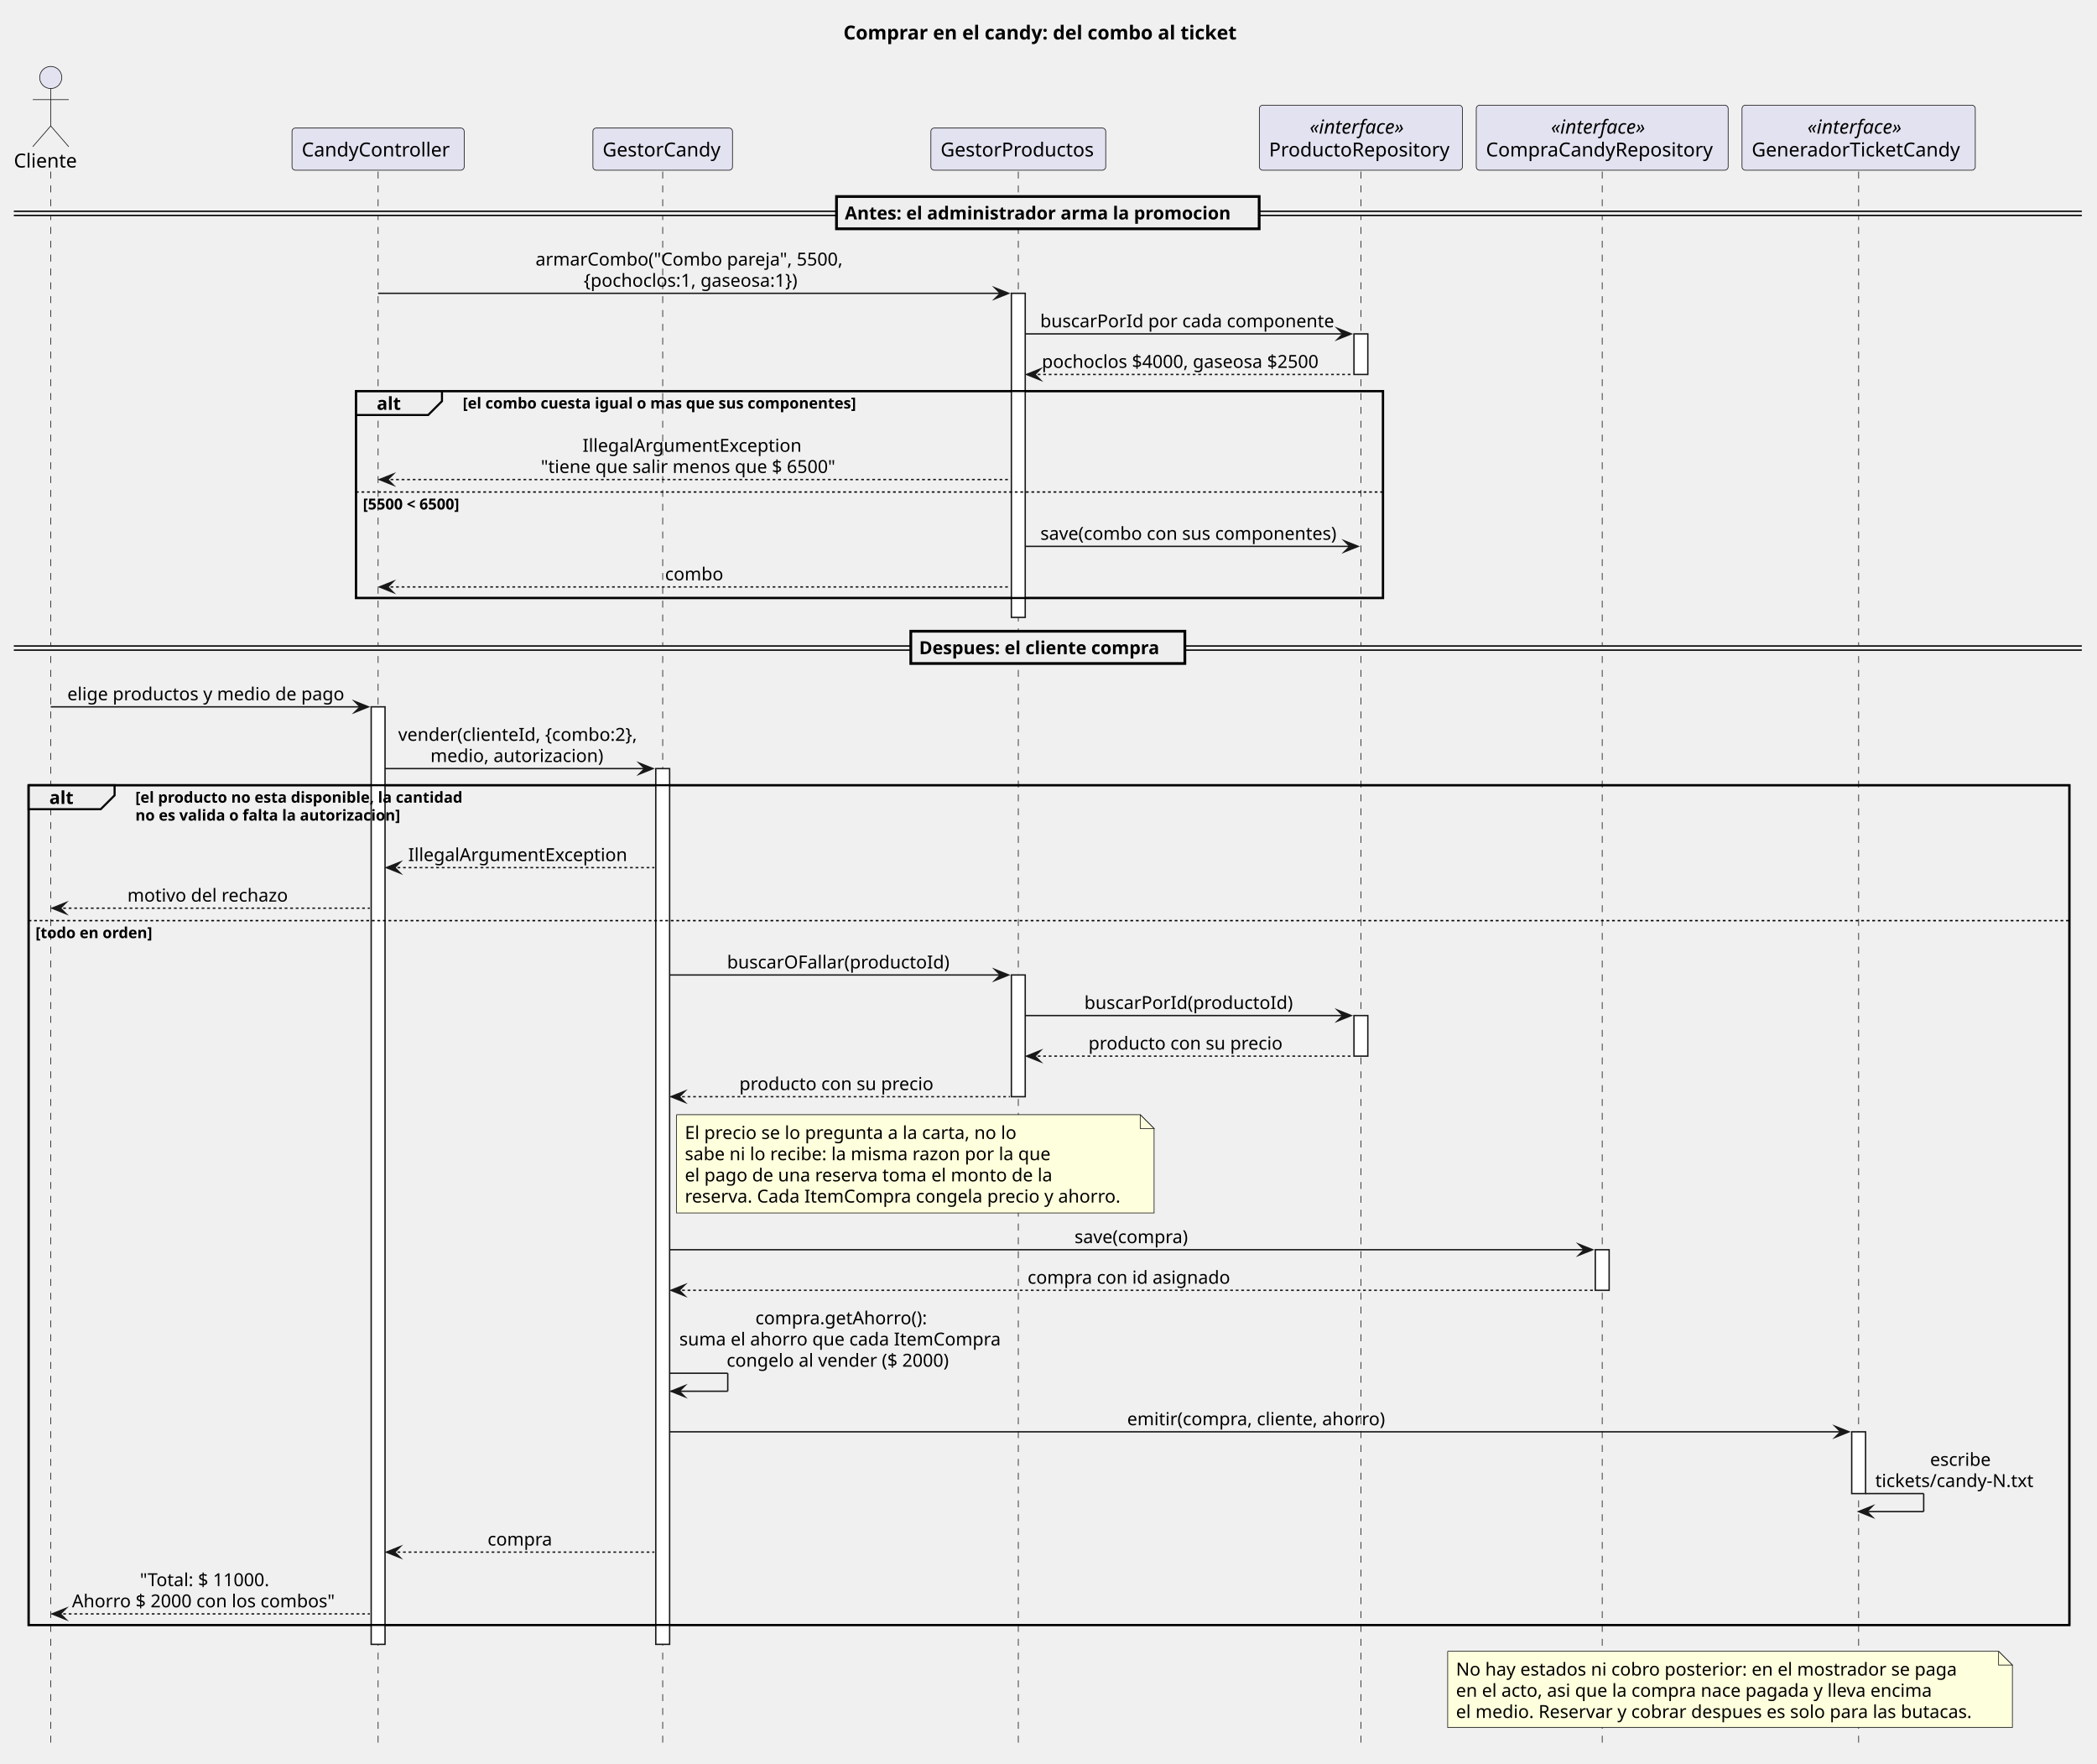
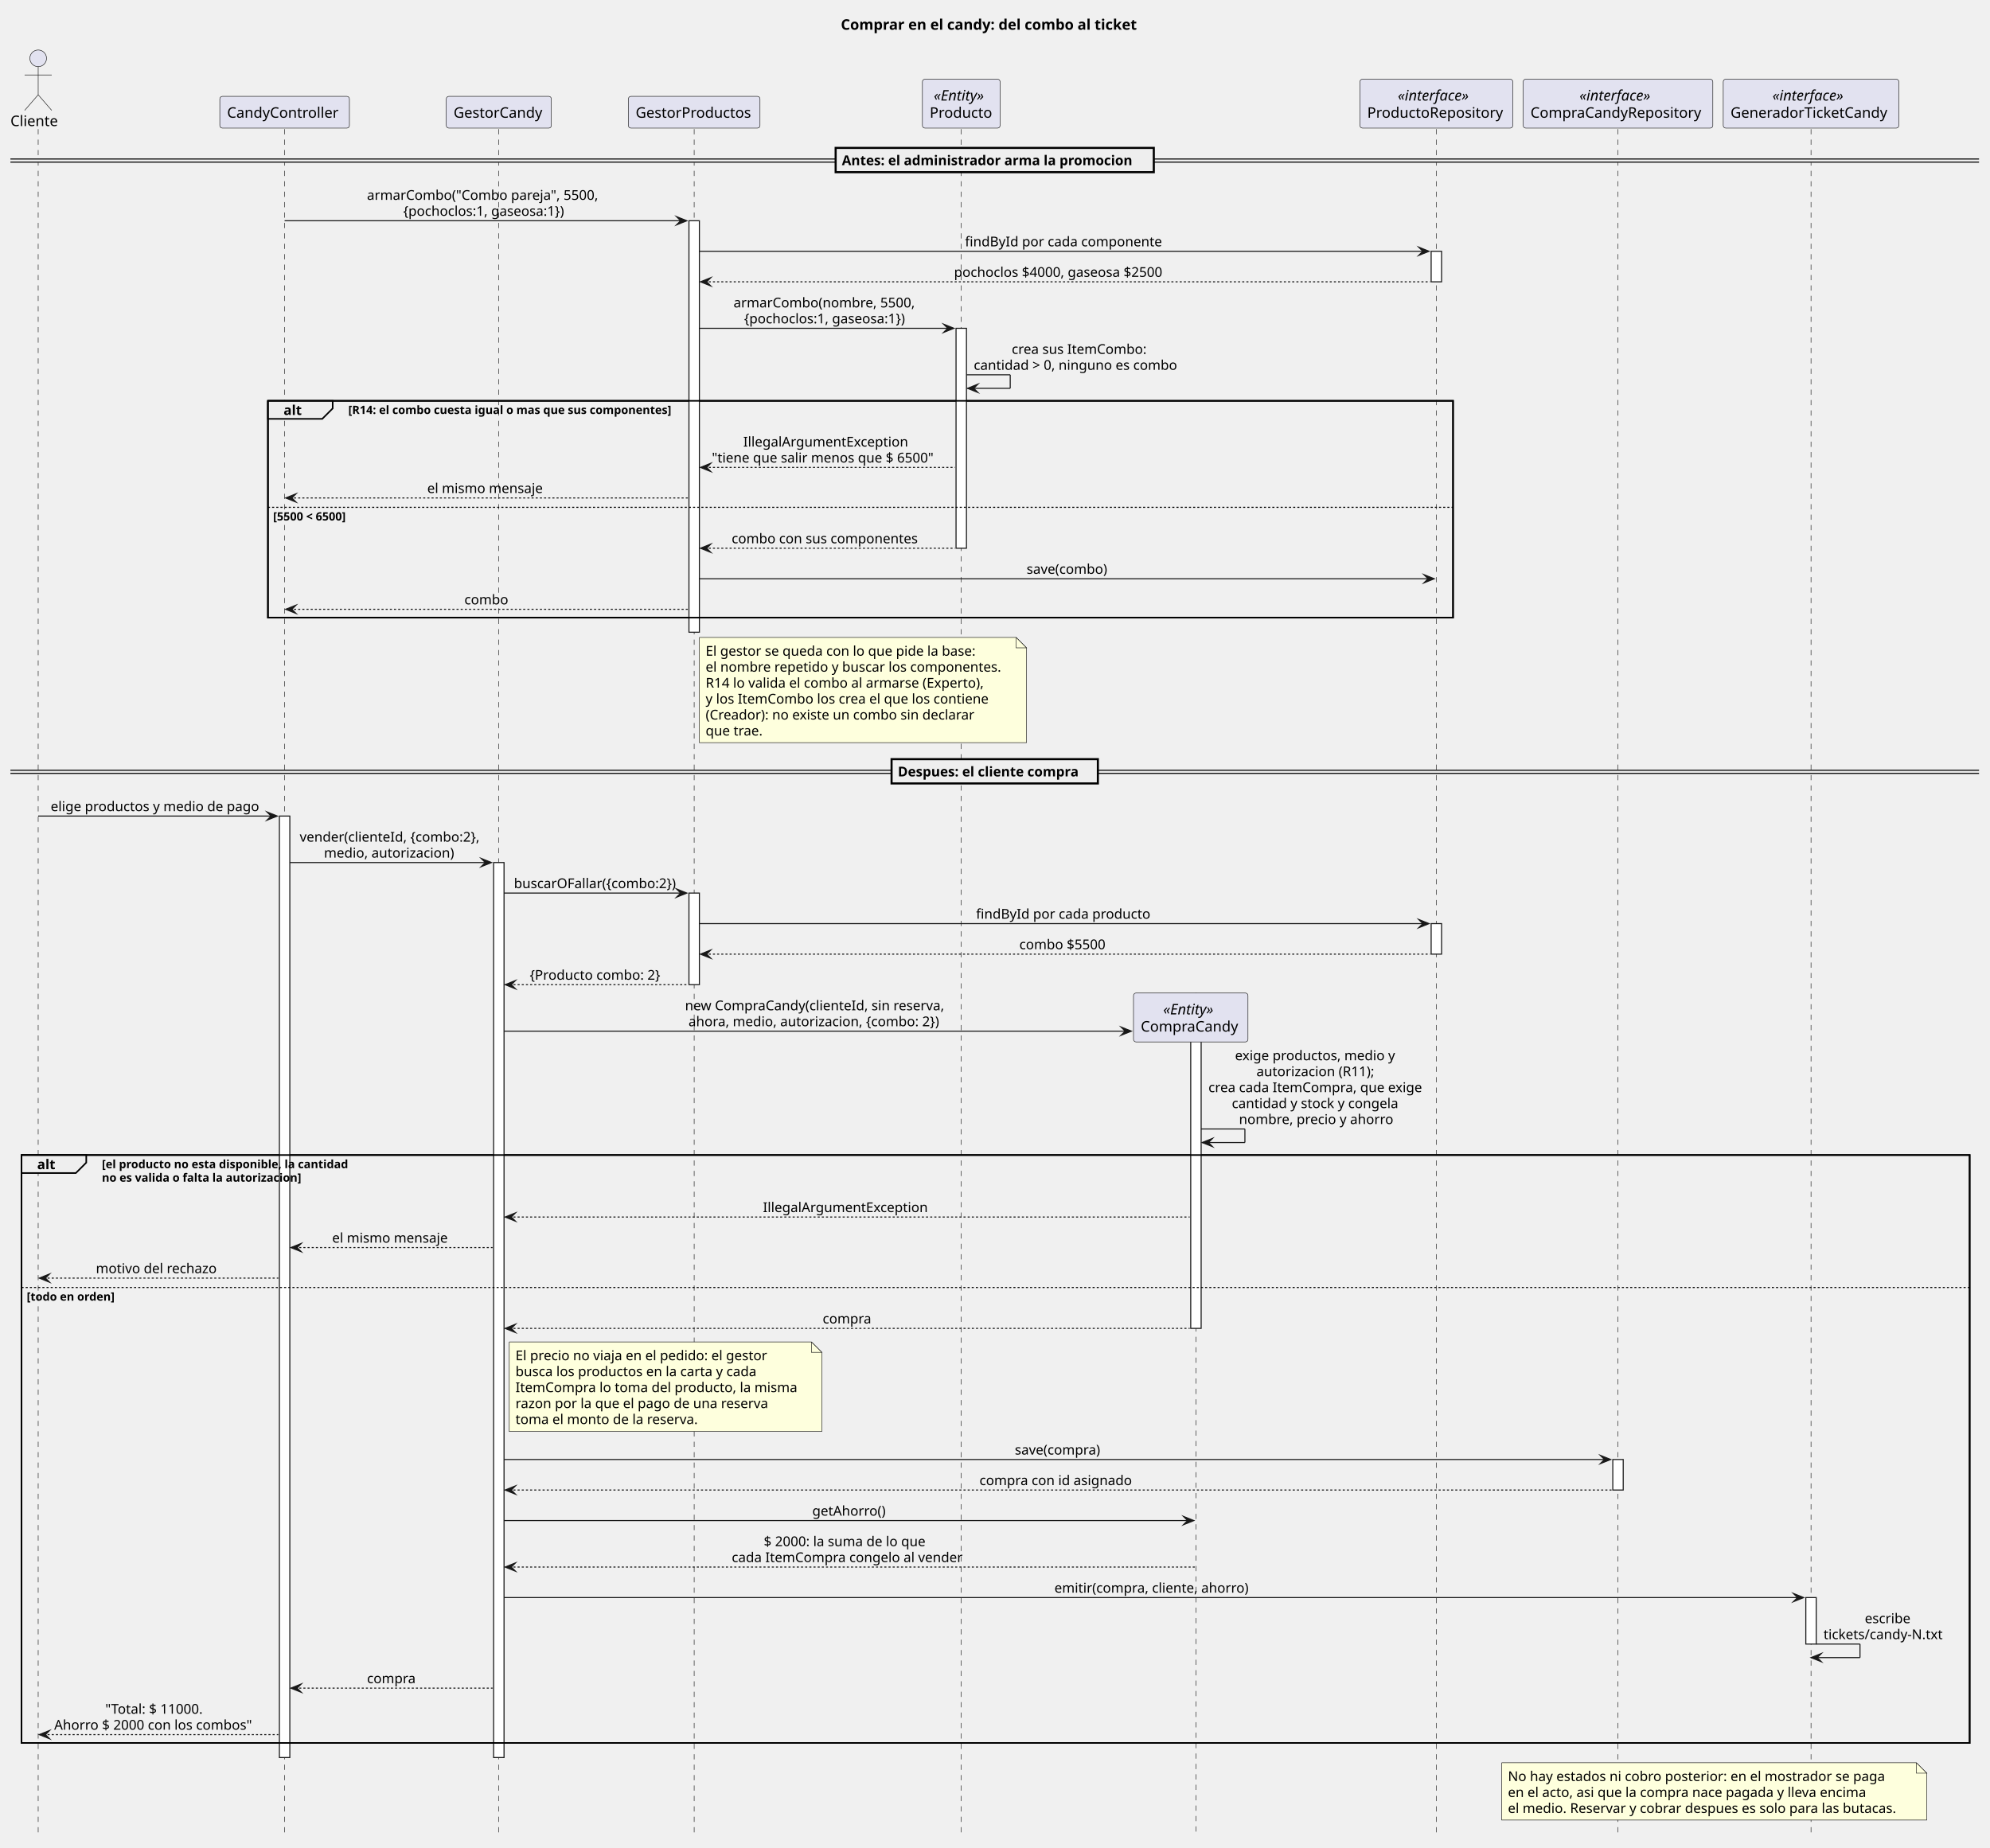
- <svg xmlns="http://www.w3.org/2000/svg" version="1.1" data-diagram-type="SEQUENCE" style="width:1515px;height:1274px;background:#FFFFFF;" width="1515px" height="1274px" viewBox="0 0 1515 1274" zoomAndPan="magnify" preserveAspectRatio="none" contentStyleType="text/css">
+ <svg xmlns="http://www.w3.org/2000/svg" version="1.1" data-diagram-type="SEQUENCE" style="width:1910px;height:1774px;background:#FFFFFF;" width="1910px" height="1774px" viewBox="0 0 1910 1774" zoomAndPan="magnify" preserveAspectRatio="none" contentStyleType="text/css">
  <defs />
  <g font-family="sans-serif" lengthAdjust="spacing">
    <g class="title" data-source-line="1">
-       <text x="609.333" y="28.535" fill="#000" font-size="14" textLength="294.369" font-weight="700">Comprar en el candy: del combo al ticket</text>
-     </g>
-     <rect x="257.17" y="282.529" width="742.024" height="149.508" fill="none" style="stroke:#000;stroke-width:1.5;" />
-     <rect x="20.652" y="567.279" width="1474.384" height="606.697" fill="none" style="stroke:#000;stroke-width:1.5;" />
-     <g>
-       <rect x="33.152" y="123.977" width="8" height="1139.932" fill="#000" fill-opacity="0" />
-       <line x1="36.652" y1="123.977" x2="36.652" y2="1263.908" style="stroke:#181818;stroke-width:0.5;stroke-dasharray:5,5;" />
-     </g>
-     <g>
-       <rect x="269.67" y="123.977" width="8" height="1139.932" fill="#000" fill-opacity="0" />
-       <line x1="273.17" y1="123.977" x2="273.17" y2="1263.908" style="stroke:#181818;stroke-width:0.5;stroke-dasharray:5,5;" />
-     </g>
-     <g>
-       <rect x="268.17" y="510.658" width="10" height="677.318" fill="#FFF" style="stroke:#181818;stroke-width:1;" />
-     </g>
-     <g>
-       <rect x="475.274" y="123.977" width="8" height="1139.932" fill="#000" fill-opacity="0" />
-       <line x1="478.774" y1="123.977" x2="478.774" y2="1263.908" style="stroke:#181818;stroke-width:0.5;stroke-dasharray:5,5;" />
-     </g>
-     <g>
-       <rect x="473.774" y="555.279" width="10" height="632.697" fill="#FFF" style="stroke:#181818;stroke-width:1;" />
-     </g>
-     <g>
-       <rect x="732.185" y="123.977" width="8" height="1139.932" fill="#000" fill-opacity="0" />
-       <line x1="735.685" y1="123.977" x2="735.685" y2="1263.908" style="stroke:#181818;stroke-width:0.5;stroke-dasharray:5,5;" />
-     </g>
-     <g>
-       <rect x="730.685" y="211.908" width="10" height="234.129" fill="#FFF" style="stroke:#181818;stroke-width:1;" />
-     </g>
-     <g>
-       <rect x="730.685" y="704.387" width="10" height="87.932" fill="#FFF" style="stroke:#181818;stroke-width:1;" />
-     </g>
-     <g>
-       <rect x="979.694" y="123.977" width="8" height="1139.932" fill="#000" fill-opacity="0" />
-       <line x1="983.194" y1="123.977" x2="983.194" y2="1263.908" style="stroke:#181818;stroke-width:0.5;stroke-dasharray:5,5;" />
-     </g>
-     <g>
-       <rect x="978.194" y="241.219" width="10" height="29.311" fill="#FFF" style="stroke:#181818;stroke-width:1;" />
-     </g>
-     <g>
-       <rect x="978.194" y="733.697" width="10" height="29.311" fill="#FFF" style="stroke:#181818;stroke-width:1;" />
-     </g>
-     <g>
-       <rect x="1154.037" y="123.977" width="8" height="1139.932" fill="#000" fill-opacity="0" />
-       <line x1="1157.537" y1="123.977" x2="1157.537" y2="1263.908" style="stroke:#181818;stroke-width:0.5;stroke-dasharray:5,5;" />
-     </g>
-     <g>
-       <rect x="1152.537" y="902.871" width="10" height="29.311" fill="#FFF" style="stroke:#181818;stroke-width:1;" />
-     </g>
-     <g>
-       <rect x="1339.293" y="123.977" width="8" height="1139.932" fill="#000" fill-opacity="0" />
-       <line x1="1342.793" y1="123.977" x2="1342.793" y2="1263.908" style="stroke:#181818;stroke-width:0.5;stroke-dasharray:5,5;" />
-     </g>
-     <g>
-       <rect x="1337.793" y="1034.424" width="10" height="44.621" fill="#FFF" style="stroke:#181818;stroke-width:1;" />
+       <text x="807.047" y="28.535" fill="#000" font-size="14" textLength="294.369" font-weight="700">Comprar en el candy: del combo al ticket</text>
+     </g>
+     <rect x="257.17" y="384.771" width="1137.451" height="208.129" fill="none" style="stroke:#000;stroke-width:1.5;" />
+     <rect x="20.652" y="1108.777" width="1869.81" height="564.387" fill="none" style="stroke:#000;stroke-width:1.5;" />
+     <g>
+       <rect x="33.152" y="123.977" width="8" height="1639.119" fill="#000" fill-opacity="0" />
+       <line x1="36.652" y1="123.977" x2="36.652" y2="1763.096" style="stroke:#181818;stroke-width:0.5;stroke-dasharray:5,5;" />
+     </g>
+     <g>
+       <rect x="269.67" y="123.977" width="8" height="1639.119" fill="#000" fill-opacity="0" />
+       <line x1="273.17" y1="123.977" x2="273.17" y2="1763.096" style="stroke:#181818;stroke-width:0.5;stroke-dasharray:5,5;" />
+     </g>
+     <g>
+       <rect x="268.17" y="783.385" width="10" height="903.779" fill="#FFF" style="stroke:#181818;stroke-width:1;" />
+     </g>
+     <g>
+       <rect x="475.274" y="123.977" width="8" height="1639.119" fill="#000" fill-opacity="0" />
+       <line x1="478.774" y1="123.977" x2="478.774" y2="1763.096" style="stroke:#181818;stroke-width:0.5;stroke-dasharray:5,5;" />
+     </g>
+     <g>
+       <rect x="473.774" y="828.006" width="10" height="859.158" fill="#FFF" style="stroke:#181818;stroke-width:1;" />
+     </g>
+     <g>
+       <rect x="662.763" y="123.977" width="8" height="1639.119" fill="#000" fill-opacity="0" />
+       <line x1="666.263" y1="123.977" x2="666.263" y2="1763.096" style="stroke:#181818;stroke-width:0.5;stroke-dasharray:5,5;" />
+     </g>
+     <g>
+       <rect x="661.263" y="211.908" width="10" height="394.992" fill="#FFF" style="stroke:#181818;stroke-width:1;" />
+     </g>
+     <g>
+       <rect x="661.263" y="857.316" width="10" height="87.932" fill="#FFF" style="stroke:#181818;stroke-width:1;" />
+     </g>
+     <g>
+       <rect x="919.115" y="123.977" width="8" height="1639.119" fill="#000" fill-opacity="0" />
+       <line x1="922.615" y1="123.977" x2="922.615" y2="1763.096" style="stroke:#181818;stroke-width:0.5;stroke-dasharray:5,5;" />
+     </g>
+     <g>
+       <rect x="917.615" y="315.15" width="10" height="211.129" fill="#FFF" style="stroke:#181818;stroke-width:1;" />
+     </g>
+     <g>
+       <rect x="1144.356" y="953.248" width="8" height="809.848" fill="#000" fill-opacity="0" />
+       <line x1="1147.856" y1="953.248" x2="1147.856" y2="1763.096" style="stroke:#181818;stroke-width:0.5;stroke-dasharray:5,5;" />
+     </g>
+     <g>
+       <rect x="1142.856" y="989.869" width="10" height="285.326" fill="#FFF" style="stroke:#181818;stroke-width:1;" />
+     </g>
+     <g>
+       <rect x="1375.121" y="123.977" width="8" height="1639.119" fill="#000" fill-opacity="0" />
+       <line x1="1378.621" y1="123.977" x2="1378.621" y2="1763.096" style="stroke:#181818;stroke-width:0.5;stroke-dasharray:5,5;" />
+     </g>
+     <g>
+       <rect x="1373.621" y="241.219" width="10" height="29.311" fill="#FFF" style="stroke:#181818;stroke-width:1;" />
+     </g>
+     <g>
+       <rect x="1373.621" y="886.627" width="10" height="29.311" fill="#FFF" style="stroke:#181818;stroke-width:1;" />
+     </g>
+     <g>
+       <rect x="1549.463" y="123.977" width="8" height="1639.119" fill="#000" fill-opacity="0" />
+       <line x1="1552.963" y1="123.977" x2="1552.963" y2="1763.096" style="stroke:#181818;stroke-width:0.5;stroke-dasharray:5,5;" />
+     </g>
+     <g>
+       <rect x="1547.963" y="1401.059" width="10" height="29.311" fill="#FFF" style="stroke:#181818;stroke-width:1;" />
+     </g>
+     <g>
+       <rect x="1734.72" y="123.977" width="8" height="1639.119" fill="#000" fill-opacity="0" />
+       <line x1="1738.22" y1="123.977" x2="1738.22" y2="1763.096" style="stroke:#181818;stroke-width:0.5;stroke-dasharray:5,5;" />
+     </g>
+     <g>
+       <rect x="1733.22" y="1533.611" width="10" height="44.621" fill="#FFF" style="stroke:#181818;stroke-width:1;" />
    </g>
    <text x="10" y="121.023" fill="#000" font-size="14" textLength="47.305">Cliente</text>
    <ellipse cx="36.652" cy="55.988" rx="8" ry="8" fill="#E2E2F0" style="stroke:#181818;stroke-width:0.5;" />
    <path d="M36.652,63.988 L36.652,90.988 M23.652,71.988 L49.652,71.988 M36.652,90.988 L23.652,105.988 M36.652,90.988 L49.652,105.988" style="stroke:#181818;stroke-width:0.5;" fill="none" />
    <rect x="210.973" y="92.488" width="124.394" height="30.488" fill="#E2E2F0" style="stroke:#181818;stroke-width:0.5;" rx="2.5" ry="2.5" />
    <text x="217.973" y="113.023" fill="#000" font-size="14" textLength="110.394">CandyController</text>
    <rect x="428.349" y="92.488" width="100.851" height="30.488" fill="#E2E2F0" style="stroke:#181818;stroke-width:0.5;" rx="2.5" ry="2.5" />
    <text x="435.349" y="113.023" fill="#000" font-size="14" textLength="86.851">GestorCandy</text>
-     <rect x="672.521" y="92.488" width="126.328" height="30.488" fill="#E2E2F0" style="stroke:#181818;stroke-width:0.5;" rx="2.5" ry="2.5" />
-     <text x="679.521" y="113.023" fill="#000" font-size="14" textLength="112.328">GestorProductos</text>
-     <rect x="909.845" y="76" width="146.699" height="46.977" fill="#E2E2F0" style="stroke:#181818;stroke-width:0.5;" rx="2.5" ry="2.5" />
-     <text x="946.185" y="96.535" fill="#000" font-size="14" textLength="74.02" font-style="italic">«interface»</text>
-     <text x="916.845" y="113.023" fill="#000" font-size="14" textLength="132.699">ProductoRepository</text>
-     <rect x="1066.544" y="76" width="181.986" height="46.977" fill="#E2E2F0" style="stroke:#181818;stroke-width:0.5;" rx="2.5" ry="2.5" />
-     <text x="1120.527" y="96.535" fill="#000" font-size="14" textLength="74.02" font-style="italic">«interface»</text>
-     <text x="1073.544" y="113.023" fill="#000" font-size="14" textLength="167.986">CompraCandyRepository</text>
-     <rect x="1258.53" y="76" width="168.526" height="46.977" fill="#E2E2F0" style="stroke:#181818;stroke-width:0.5;" rx="2.5" ry="2.5" />
-     <text x="1305.784" y="96.535" fill="#000" font-size="14" textLength="74.02" font-style="italic">«interface»</text>
-     <text x="1265.53" y="113.023" fill="#000" font-size="14" textLength="154.526">GeneradorTicketCandy</text>
-     <rect x="10" y="152.632" width="1494.036" height="3" fill="#EEE" style="stroke:#EEE;stroke-width:1;" />
-     <line x1="10" y1="152.632" x2="1504.036" y2="152.632" style="stroke:#000;stroke-width:1;" />
-     <line x1="10" y1="155.632" x2="1504.036" y2="155.632" style="stroke:#000;stroke-width:1;" />
-     <rect x="604.339" y="141.977" width="305.357" height="23.311" fill="#EEE" style="stroke:#000;stroke-width:2;" />
-     <text x="610.339" y="158.545" fill="#000" font-size="13" textLength="287.073" font-weight="700">Antes: el administrador arma la promocion</text>
-     <polygon points="718.685,207.908,728.685,211.908,718.685,215.908,722.685,211.908" fill="#181818" style="stroke:#181818;stroke-width:1;stroke-linejoin:miter;stroke-miterlimit:10;" />
-     <line x1="273.17" y1="211.908" x2="724.685" y2="211.908" style="stroke:#181818;stroke-width:1;" />
-     <text x="386.911" y="191.855" fill="#000" font-size="13" textLength="230.033">armarCombo("Combo pareja", 5500,</text>
-     <text x="421.712" y="207.166" fill="#000" font-size="13" textLength="160.431">{pochoclos:1, gaseosa:1})</text>
-     <polygon points="966.194,237.219,976.194,241.219,966.194,245.219,970.194,241.219" fill="#181818" style="stroke:#181818;stroke-width:1;stroke-linejoin:miter;stroke-miterlimit:10;" />
-     <line x1="740.685" y1="241.219" x2="972.194" y2="241.219" style="stroke:#181818;stroke-width:1;" />
-     <text x="751.485" y="236.477" fill="#000" font-size="13" textLength="215.909">buscarPorId por cada componente</text>
-     <polygon points="751.685,266.529,741.685,270.529,751.685,274.529,747.685,270.529" fill="#181818" style="stroke:#181818;stroke-width:1;stroke-linejoin:miter;stroke-miterlimit:10;" />
-     <line x1="745.685" y1="270.529" x2="977.194" y2="270.529" style="stroke:#181818;stroke-width:1;stroke-dasharray:2,2;" />
-     <text x="752.685" y="265.787" fill="#000" font-size="13" textLength="213.51">pochoclos $4000, gaseosa $2500</text>
-     <path d="M257.17,282.529 L319.309,282.529 L319.309,289.84 L309.309,299.84 L257.17,299.84 L257.17,282.529" style="stroke:#000;stroke-width:1.5;" fill="#EEE" />
-     <rect x="257.17" y="282.529" width="742.024" height="149.508" fill="none" style="stroke:#000;stroke-width:1.5;" />
-     <text x="272.17" y="296.098" fill="#000" font-size="13" textLength="17.139" font-weight="700">alt</text>
-     <text x="334.309" y="295.164" fill="#000" font-size="11" textLength="296.688" font-weight="700">[el combo cuesta igual o mas que sus componentes]</text>
-     <polygon points="284.17,342.461,274.17,346.461,284.17,350.461,280.17,346.461" fill="#181818" style="stroke:#181818;stroke-width:1;stroke-linejoin:miter;stroke-miterlimit:10;" />
-     <line x1="278.17" y1="346.461" x2="729.685" y2="346.461" style="stroke:#181818;stroke-width:1;stroke-dasharray:2,2;" />
-     <text x="420.88" y="326.408" fill="#000" font-size="13" textLength="162.094">IllegalArgumentException</text>
-     <text x="390.751" y="341.719" fill="#000" font-size="13" textLength="222.352">"tiene que salir menos que $ 6500"</text>
-     <line x1="257.17" y1="355.461" x2="999.194" y2="355.461" style="stroke:#000;stroke-width:1;stroke-dasharray:2,2;" />
-     <text x="262.17" y="368.096" fill="#000" font-size="11" textLength="82.205" font-weight="700">[5500 &lt; 6500]</text>
-     <polygon points="971.194,390.727,981.194,394.727,971.194,398.727,975.194,394.727" fill="#181818" style="stroke:#181818;stroke-width:1;stroke-linejoin:miter;stroke-miterlimit:10;" />
-     <line x1="740.685" y1="394.727" x2="977.194" y2="394.727" style="stroke:#181818;stroke-width:1;" />
-     <text x="751.633" y="389.984" fill="#000" font-size="13" textLength="220.613">save(combo con sus componentes)</text>
-     <polygon points="284.17,420.037,274.17,424.037,284.17,428.037,280.17,424.037" fill="#181818" style="stroke:#181818;stroke-width:1;stroke-linejoin:miter;stroke-miterlimit:10;" />
-     <line x1="278.17" y1="424.037" x2="729.685" y2="424.037" style="stroke:#181818;stroke-width:1;stroke-dasharray:2,2;" />
-     <text x="480.453" y="419.295" fill="#000" font-size="13" textLength="42.948">combo</text>
-     <rect x="10" y="466.692" width="1494.036" height="3" fill="#EEE" style="stroke:#EEE;stroke-width:1;" />
-     <line x1="10" y1="466.692" x2="1504.036" y2="466.692" style="stroke:#000;stroke-width:1;" />
-     <line x1="10" y1="469.692" x2="1504.036" y2="469.692" style="stroke:#000;stroke-width:1;" />
-     <rect x="658.018" y="456.037" width="198" height="23.311" fill="#EEE" style="stroke:#000;stroke-width:2;" />
-     <text x="664.018" y="472.605" fill="#000" font-size="13" textLength="179.715" font-weight="700">Despues: el cliente compra</text>
-     <polygon points="256.17,506.658,266.17,510.658,256.17,514.658,260.17,510.658" fill="#181818" style="stroke:#181818;stroke-width:1;stroke-linejoin:miter;stroke-miterlimit:10;" />
-     <line x1="36.652" y1="510.658" x2="262.17" y2="510.658" style="stroke:#181818;stroke-width:1;" />
-     <text x="48.652" y="505.916" fill="#000" font-size="13" textLength="207.518">elige productos y medio de pago</text>
-     <polygon points="461.774,551.279,471.774,555.279,461.774,559.279,465.774,555.279" fill="#181818" style="stroke:#181818;stroke-width:1;stroke-linejoin:miter;stroke-miterlimit:10;" />
-     <line x1="278.17" y1="555.279" x2="467.774" y2="555.279" style="stroke:#181818;stroke-width:1;" />
-     <text x="287.67" y="535.227" fill="#000" font-size="13" textLength="176.604">vender(clienteId, {combo:2},</text>
-     <text x="310.956" y="550.537" fill="#000" font-size="13" textLength="130.032">medio, autorizacion)</text>
-     <path d="M20.652,567.279 L82.791,567.279 L82.791,574.59 L72.791,584.59 L20.652,584.59 L20.652,567.279" style="stroke:#000;stroke-width:1.5;" fill="#EEE" />
-     <rect x="20.652" y="567.279" width="1474.384" height="606.697" fill="none" style="stroke:#000;stroke-width:1.5;" />
-     <text x="35.652" y="580.848" fill="#000" font-size="13" textLength="17.139" font-weight="700">alt</text>
-     <text x="97.791" y="579.914" fill="#000" font-size="11" textLength="245.754" font-weight="700">[el producto no esta disponible, la cantidad</text>
-     <text x="97.791" y="592.869" fill="#000" font-size="11" textLength="199.644" font-weight="700">no es valida o falta la autorizacion]</text>
-     <polygon points="289.17,622.811,279.17,626.811,289.17,630.811,285.17,626.811" fill="#181818" style="stroke:#181818;stroke-width:1;stroke-linejoin:miter;stroke-miterlimit:10;" />
-     <line x1="283.17" y1="626.811" x2="472.774" y2="626.811" style="stroke:#181818;stroke-width:1;stroke-dasharray:2,2;" />
-     <text x="294.925" y="622.068" fill="#000" font-size="13" textLength="162.094">IllegalArgumentException</text>
-     <polygon points="47.652,652.121,37.652,656.121,47.652,660.121,43.652,656.121" fill="#181818" style="stroke:#181818;stroke-width:1;stroke-linejoin:miter;stroke-miterlimit:10;" />
-     <line x1="41.652" y1="656.121" x2="267.17" y2="656.121" style="stroke:#181818;stroke-width:1;stroke-dasharray:2,2;" />
-     <text x="92.026" y="651.379" fill="#000" font-size="13" textLength="120.771">motivo del rechazo</text>
-     <line x1="20.652" y1="665.121" x2="1495.036" y2="665.121" style="stroke:#000;stroke-width:1;stroke-dasharray:2,2;" />
-     <text x="25.652" y="677.756" fill="#000" font-size="11" textLength="87.855" font-weight="700">[todo en orden]</text>
-     <polygon points="718.685,700.387,728.685,704.387,718.685,708.387,722.685,704.387" fill="#181818" style="stroke:#181818;stroke-width:1;stroke-linejoin:miter;stroke-miterlimit:10;" />
-     <line x1="483.774" y1="704.387" x2="724.685" y2="704.387" style="stroke:#181818;stroke-width:1;" />
-     <text x="525.269" y="699.645" fill="#000" font-size="13" textLength="163.922">buscarOFallar(productoId)</text>
-     <polygon points="966.194,729.697,976.194,733.697,966.194,737.697,970.194,733.697" fill="#181818" style="stroke:#181818;stroke-width:1;stroke-linejoin:miter;stroke-miterlimit:10;" />
-     <line x1="740.685" y1="733.697" x2="972.194" y2="733.697" style="stroke:#181818;stroke-width:1;" />
-     <text x="783.401" y="728.955" fill="#000" font-size="13" textLength="152.077">buscarPorId(productoId)</text>
-     <polygon points="751.685,759.008,741.685,763.008,751.685,767.008,747.685,763.008" fill="#181818" style="stroke:#181818;stroke-width:1;stroke-linejoin:miter;stroke-miterlimit:10;" />
-     <line x1="745.685" y1="763.008" x2="977.194" y2="763.008" style="stroke:#181818;stroke-width:1;stroke-dasharray:2,2;" />
-     <text x="786.372" y="758.266" fill="#000" font-size="13" textLength="146.136">producto con su precio</text>
-     <polygon points="494.774,788.318,484.774,792.318,494.774,796.318,490.774,792.318" fill="#181818" style="stroke:#181818;stroke-width:1;stroke-linejoin:miter;stroke-miterlimit:10;" />
-     <line x1="488.774" y1="792.318" x2="729.685" y2="792.318" style="stroke:#181818;stroke-width:1;stroke-dasharray:2,2;" />
-     <text x="534.162" y="787.576" fill="#000" font-size="13" textLength="146.136">producto con su precio</text>
-     <path d="M488.774,805.318 L488.774,876.318 L833.774,876.318 L833.774,815.318 L823.774,805.318 L488.774,805.318" style="stroke:#181818;stroke-width:0.5;" fill="#FEFFDD" />
-     <path d="M823.774,805.318 L823.774,815.318 L833.774,815.318 L823.774,805.318" style="stroke:#181818;stroke-width:0.5;" fill="#FEFFDD" />
-     <text x="494.774" y="822.887" fill="#000" font-size="13" textLength="250.834">El precio se lo pregunta a la carta, no lo</text>
-     <text x="494.774" y="838.197" fill="#000" font-size="13" textLength="277.031">sabe ni lo recibe: la misma razon por la que</text>
-     <text x="494.774" y="853.508" fill="#000" font-size="13" textLength="274.435">el pago de una reserva toma el monto de la</text>
-     <text x="494.774" y="868.818" fill="#000" font-size="13" textLength="324.676">reserva. Cada ItemCompra congela precio y ahorro.</text>
-     <polygon points="1140.537,898.871,1150.537,902.871,1140.537,906.871,1144.537,902.871" fill="#181818" style="stroke:#181818;stroke-width:1;stroke-linejoin:miter;stroke-miterlimit:10;" />
-     <line x1="483.774" y1="902.871" x2="1146.537" y2="902.871" style="stroke:#181818;stroke-width:1;" />
-     <text x="776.309" y="898.129" fill="#000" font-size="13" textLength="83.694">save(compra)</text>
-     <polygon points="494.774,928.182,484.774,932.182,494.774,936.182,490.774,932.182" fill="#181818" style="stroke:#181818;stroke-width:1;stroke-linejoin:miter;stroke-miterlimit:10;" />
-     <line x1="488.774" y1="932.182" x2="1151.537" y2="932.182" style="stroke:#181818;stroke-width:1;stroke-dasharray:2,2;" />
-     <text x="742.387" y="927.439" fill="#000" font-size="13" textLength="151.538">compra con id asignado</text>
-     <line x1="483.774" y1="992.113" x2="525.774" y2="992.113" style="stroke:#181818;stroke-width:1;" />
-     <line x1="525.774" y1="992.113" x2="525.774" y2="1005.113" style="stroke:#181818;stroke-width:1;" />
-     <line x1="484.774" y1="1005.113" x2="525.774" y2="1005.113" style="stroke:#181818;stroke-width:1;" />
-     <polygon points="494.774,1001.113,484.774,1005.113,494.774,1009.113,490.774,1005.113" fill="#181818" style="stroke:#181818;stroke-width:1;stroke-linejoin:miter;stroke-miterlimit:10;" />
-     <text x="545.729" y="956.75" fill="#000" font-size="13" textLength="128">compra.getAhorro():</text>
-     <text x="490.774" y="972.061" fill="#000" font-size="13" textLength="237.91">suma el ahorro que cada ItemCompra</text>
-     <text x="524.963" y="987.371" fill="#000" font-size="13" textLength="169.533">congelo al vender ($ 2000)</text>
-     <polygon points="1325.793,1030.424,1335.793,1034.424,1325.793,1038.424,1329.793,1034.424" fill="#181818" style="stroke:#181818;stroke-width:1;stroke-linejoin:miter;stroke-miterlimit:10;" />
-     <line x1="483.774" y1="1034.424" x2="1331.793" y2="1034.424" style="stroke:#181818;stroke-width:1;" />
-     <text x="814.338" y="1029.682" fill="#000" font-size="13" textLength="192.893">emitir(compra, cliente, ahorro)</text>
-     <line x1="1347.793" y1="1079.045" x2="1389.793" y2="1079.045" style="stroke:#181818;stroke-width:1;" />
-     <line x1="1389.793" y1="1079.045" x2="1389.793" y2="1092.045" style="stroke:#181818;stroke-width:1;" />
-     <line x1="1342.793" y1="1092.045" x2="1389.793" y2="1092.045" style="stroke:#181818;stroke-width:1;" />
-     <polygon points="1352.793,1088.045,1342.793,1092.045,1352.793,1096.045,1348.793,1092.045" fill="#181818" style="stroke:#181818;stroke-width:1;stroke-linejoin:miter;stroke-miterlimit:10;" />
-     <text x="1394.4" y="1058.992" fill="#000" font-size="13" textLength="45.03">escribe</text>
-     <text x="1354.793" y="1074.303" fill="#000" font-size="13" textLength="124.243">tickets/candy-N.txt</text>
-     <polygon points="289.17,1117.355,279.17,1121.355,289.17,1125.355,285.17,1121.355" fill="#181818" style="stroke:#181818;stroke-width:1;stroke-linejoin:miter;stroke-miterlimit:10;" />
-     <line x1="283.17" y1="1121.355" x2="472.774" y2="1121.355" style="stroke:#181818;stroke-width:1;stroke-dasharray:2,2;" />
-     <text x="352.241" y="1116.613" fill="#000" font-size="13" textLength="47.461">compra</text>
-     <polygon points="47.652,1161.977,37.652,1165.977,47.652,1169.977,43.652,1165.977" fill="#181818" style="stroke:#181818;stroke-width:1;stroke-linejoin:miter;stroke-miterlimit:10;" />
-     <line x1="41.652" y1="1165.977" x2="267.17" y2="1165.977" style="stroke:#181818;stroke-width:1;stroke-dasharray:2,2;" />
-     <text x="101.094" y="1145.924" fill="#000" font-size="13" textLength="102.635">"Total: $ 11000.</text>
-     <text x="51.998" y="1161.234" fill="#000" font-size="13" textLength="200.827">Ahorro $ 2000 con los combos"</text>
-     <path d="M1045.887,1192.977 L1045.887,1247.977 L1453.887,1247.977 L1453.887,1202.977 L1443.887,1192.977 L1045.887,1192.977" style="stroke:#181818;stroke-width:0.5;" fill="#FEFFDD" />
-     <path d="M1443.887,1192.977 L1443.887,1202.977 L1453.887,1202.977 L1443.887,1192.977" style="stroke:#181818;stroke-width:0.5;" fill="#FEFFDD" />
-     <text x="1051.887" y="1210.545" fill="#000" font-size="13" textLength="375.242">No hay estados ni cobro posterior: en el mostrador se paga</text>
-     <text x="1051.887" y="1225.855" fill="#000" font-size="13" textLength="357.468">en el acto, asi que la compra nace pagada y lleva encima</text>
-     <text x="1051.887" y="1241.166" fill="#000" font-size="13" textLength="387.556">el medio. Reservar y cobrar despues es solo para las butacas.</text>
+     <rect x="603.099" y="92.488" width="126.328" height="30.488" fill="#E2E2F0" style="stroke:#181818;stroke-width:0.5;" rx="2.5" ry="2.5" />
+     <text x="610.099" y="113.023" fill="#000" font-size="14" textLength="112.328">GestorProductos</text>
+     <rect x="885.328" y="76" width="74.573" height="46.977" fill="#E2E2F0" style="stroke:#181818;stroke-width:0.5;" rx="2.5" ry="2.5" />
+     <text x="896.225" y="96.535" fill="#000" font-size="14" textLength="52.78" font-style="italic">«Entity»</text>
+     <text x="892.328" y="113.023" fill="#000" font-size="14" textLength="60.573">Producto</text>
+     <rect x="1305.271" y="76" width="146.699" height="46.977" fill="#E2E2F0" style="stroke:#181818;stroke-width:0.5;" rx="2.5" ry="2.5" />
+     <text x="1341.611" y="96.535" fill="#000" font-size="14" textLength="74.02" font-style="italic">«interface»</text>
+     <text x="1312.271" y="113.023" fill="#000" font-size="14" textLength="132.699">ProductoRepository</text>
+     <rect x="1461.97" y="76" width="181.986" height="46.977" fill="#E2E2F0" style="stroke:#181818;stroke-width:0.5;" rx="2.5" ry="2.5" />
+     <text x="1515.954" y="96.535" fill="#000" font-size="14" textLength="74.02" font-style="italic">«interface»</text>
+     <text x="1468.97" y="113.023" fill="#000" font-size="14" textLength="167.986">CompraCandyRepository</text>
+     <rect x="1653.957" y="76" width="168.526" height="46.977" fill="#E2E2F0" style="stroke:#181818;stroke-width:0.5;" rx="2.5" ry="2.5" />
+     <text x="1701.21" y="96.535" fill="#000" font-size="14" textLength="74.02" font-style="italic">«interface»</text>
+     <text x="1660.957" y="113.023" fill="#000" font-size="14" textLength="154.526">GeneradorTicketCandy</text>
+     <rect x="10" y="152.632" width="1889.462" height="3" fill="#EEE" style="stroke:#EEE;stroke-width:1;" />
+     <line x1="10" y1="152.632" x2="1899.462" y2="152.632" style="stroke:#000;stroke-width:1;" />
+     <line x1="10" y1="155.632" x2="1899.462" y2="155.632" style="stroke:#000;stroke-width:1;" />
+     <rect x="802.052" y="141.977" width="305.357" height="23.311" fill="#EEE" style="stroke:#000;stroke-width:2;" />
+     <text x="808.052" y="158.545" fill="#000" font-size="13" textLength="287.073" font-weight="700">Antes: el administrador arma la promocion</text>
+     <polygon points="649.263,207.908,659.263,211.908,649.263,215.908,653.263,211.908" fill="#181818" style="stroke:#181818;stroke-width:1;stroke-linejoin:miter;stroke-miterlimit:10;" />
+     <line x1="273.17" y1="211.908" x2="655.263" y2="211.908" style="stroke:#181818;stroke-width:1;" />
+     <text x="352.2" y="191.855" fill="#000" font-size="13" textLength="230.033">armarCombo("Combo pareja", 5500,</text>
+     <text x="387.001" y="207.166" fill="#000" font-size="13" textLength="160.431">{pochoclos:1, gaseosa:1})</text>
+     <polygon points="1361.621,237.219,1371.621,241.219,1361.621,245.219,1365.621,241.219" fill="#181818" style="stroke:#181818;stroke-width:1;stroke-linejoin:miter;stroke-miterlimit:10;" />
+     <line x1="671.263" y1="241.219" x2="1367.621" y2="241.219" style="stroke:#181818;stroke-width:1;" />
+     <text x="926.221" y="236.477" fill="#000" font-size="13" textLength="192.442">findById por cada componente</text>
+     <polygon points="682.263,266.529,672.263,270.529,682.263,274.529,678.263,270.529" fill="#181818" style="stroke:#181818;stroke-width:1;stroke-linejoin:miter;stroke-miterlimit:10;" />
+     <line x1="676.263" y1="270.529" x2="1372.621" y2="270.529" style="stroke:#181818;stroke-width:1;stroke-dasharray:2,2;" />
+     <text x="915.687" y="265.787" fill="#000" font-size="13" textLength="213.51">pochoclos $4000, gaseosa $2500</text>
+     <polygon points="905.615,311.15,915.615,315.15,905.615,319.15,909.615,315.15" fill="#181818" style="stroke:#181818;stroke-width:1;stroke-linejoin:miter;stroke-miterlimit:10;" />
+     <line x1="671.263" y1="315.15" x2="911.615" y2="315.15" style="stroke:#181818;stroke-width:1;" />
+     <text x="704.039" y="295.098" fill="#000" font-size="13" textLength="180.8">armarCombo(nombre, 5500,</text>
+     <text x="714.223" y="310.408" fill="#000" font-size="13" textLength="160.431">{pochoclos:1, gaseosa:1})</text>
+     <line x1="927.615" y1="359.771" x2="969.615" y2="359.771" style="stroke:#181818;stroke-width:1;" />
+     <line x1="969.615" y1="359.771" x2="969.615" y2="372.771" style="stroke:#181818;stroke-width:1;" />
+     <line x1="928.615" y1="372.771" x2="969.615" y2="372.771" style="stroke:#181818;stroke-width:1;" />
+     <polygon points="938.615,368.771,928.615,372.771,938.615,376.771,934.615,372.771" fill="#181818" style="stroke:#181818;stroke-width:1;stroke-linejoin:miter;stroke-miterlimit:10;" />
+     <text x="971.069" y="339.719" fill="#000" font-size="13" textLength="133.333">crea sus ItemCombo:</text>
+     <text x="934.615" y="355.029" fill="#000" font-size="13" textLength="206.242">cantidad &gt; 0, ninguno es combo</text>
+     <path d="M257.17,384.771 L319.309,384.771 L319.309,392.082 L309.309,402.082 L257.17,402.082 L257.17,384.771" style="stroke:#000;stroke-width:1.5;" fill="#EEE" />
+     <rect x="257.17" y="384.771" width="1137.451" height="208.129" fill="none" style="stroke:#000;stroke-width:1.5;" />
+     <text x="272.17" y="398.34" fill="#000" font-size="13" textLength="17.139" font-weight="700">alt</text>
+     <text x="334.309" y="397.406" fill="#000" font-size="11" textLength="325.134" font-weight="700">[R14: el combo cuesta igual o mas que sus componentes]</text>
+     <polygon points="682.263,444.703,672.263,448.703,682.263,452.703,678.263,448.703" fill="#181818" style="stroke:#181818;stroke-width:1;stroke-linejoin:miter;stroke-miterlimit:10;" />
+     <line x1="676.263" y1="448.703" x2="916.615" y2="448.703" style="stroke:#181818;stroke-width:1;stroke-dasharray:2,2;" />
+     <text x="713.392" y="428.65" fill="#000" font-size="13" textLength="162.094">IllegalArgumentException</text>
+     <text x="683.263" y="443.961" fill="#000" font-size="13" textLength="222.352">"tiene que salir menos que $ 6500"</text>
+     <polygon points="284.17,474.014,274.17,478.014,284.17,482.014,280.17,478.014" fill="#181818" style="stroke:#181818;stroke-width:1;stroke-linejoin:miter;stroke-miterlimit:10;" />
+     <line x1="278.17" y1="478.014" x2="660.263" y2="478.014" style="stroke:#181818;stroke-width:1;stroke-dasharray:2,2;" />
+     <text x="410.056" y="473.271" fill="#000" font-size="13" textLength="114.321">el mismo mensaje</text>
+     <line x1="257.17" y1="487.014" x2="1394.621" y2="487.014" style="stroke:#000;stroke-width:1;stroke-dasharray:2,2;" />
+     <text x="262.17" y="499.648" fill="#000" font-size="11" textLength="82.205" font-weight="700">[5500 &lt; 6500]</text>
+     <polygon points="682.263,522.279,672.263,526.279,682.263,530.279,678.263,526.279" fill="#181818" style="stroke:#181818;stroke-width:1;stroke-linejoin:miter;stroke-miterlimit:10;" />
+     <line x1="676.263" y1="526.279" x2="916.615" y2="526.279" style="stroke:#181818;stroke-width:1;stroke-dasharray:2,2;" />
+     <text x="702.249" y="521.537" fill="#000" font-size="13" textLength="184.38">combo con sus componentes</text>
+     <polygon points="1366.621,551.59,1376.621,555.59,1366.621,559.59,1370.621,555.59" fill="#181818" style="stroke:#181818;stroke-width:1;stroke-linejoin:miter;stroke-miterlimit:10;" />
+     <line x1="671.263" y1="555.59" x2="1372.621" y2="555.59" style="stroke:#181818;stroke-width:1;" />
+     <text x="985.351" y="550.848" fill="#000" font-size="13" textLength="79.181">save(combo)</text>
+     <polygon points="284.17,580.9,274.17,584.9,284.17,588.9,280.17,584.9" fill="#181818" style="stroke:#181818;stroke-width:1;stroke-linejoin:miter;stroke-miterlimit:10;" />
+     <line x1="278.17" y1="584.9" x2="660.263" y2="584.9" style="stroke:#181818;stroke-width:1;stroke-dasharray:2,2;" />
+     <text x="445.742" y="580.158" fill="#000" font-size="13" textLength="42.948">combo</text>
+     <path d="M671.263,611.9 L671.263,712.9 L985.263,712.9 L985.263,621.9 L975.263,611.9 L671.263,611.9" style="stroke:#181818;stroke-width:0.5;" fill="#FEFFDD" />
+     <path d="M975.263,611.9 L975.263,621.9 L985.263,621.9 L975.263,611.9" style="stroke:#181818;stroke-width:0.5;" fill="#FEFFDD" />
+     <text x="677.263" y="629.469" fill="#000" font-size="13" textLength="270.283">El gestor se queda con lo que pide la base:</text>
+     <text x="677.263" y="644.779" fill="#000" font-size="13" textLength="293.757">el nombre repetido y buscar los componentes.</text>
+     <text x="677.263" y="660.09" fill="#000" font-size="13" textLength="279.049">R14 lo valida el combo al armarse (Experto),</text>
+     <text x="677.263" y="675.4" fill="#000" font-size="13" textLength="282.858">y los ItemCombo los crea el que los contiene</text>
+     <text x="677.263" y="690.711" fill="#000" font-size="13" textLength="269.604">(Creador): no existe un combo sin declarar</text>
+     <text x="677.263" y="706.021" fill="#000" font-size="13" textLength="56.323">que trae.</text>
+     <rect x="10" y="739.419" width="1889.462" height="3" fill="#EEE" style="stroke:#EEE;stroke-width:1;" />
+     <line x1="10" y1="739.419" x2="1899.462" y2="739.419" style="stroke:#000;stroke-width:1;" />
+     <line x1="10" y1="742.419" x2="1899.462" y2="742.419" style="stroke:#000;stroke-width:1;" />
+     <rect x="855.731" y="728.764" width="198" height="23.311" fill="#EEE" style="stroke:#000;stroke-width:2;" />
+     <text x="861.731" y="745.332" fill="#000" font-size="13" textLength="179.715" font-weight="700">Despues: el cliente compra</text>
+     <polygon points="256.17,779.385,266.17,783.385,256.17,787.385,260.17,783.385" fill="#181818" style="stroke:#181818;stroke-width:1;stroke-linejoin:miter;stroke-miterlimit:10;" />
+     <line x1="36.652" y1="783.385" x2="262.17" y2="783.385" style="stroke:#181818;stroke-width:1;" />
+     <text x="48.652" y="778.643" fill="#000" font-size="13" textLength="207.518">elige productos y medio de pago</text>
+     <polygon points="461.774,824.006,471.774,828.006,461.774,832.006,465.774,828.006" fill="#181818" style="stroke:#181818;stroke-width:1;stroke-linejoin:miter;stroke-miterlimit:10;" />
+     <line x1="278.17" y1="828.006" x2="467.774" y2="828.006" style="stroke:#181818;stroke-width:1;" />
+     <text x="287.67" y="807.953" fill="#000" font-size="13" textLength="176.604">vender(clienteId, {combo:2},</text>
+     <text x="310.956" y="823.264" fill="#000" font-size="13" textLength="130.032">medio, autorizacion)</text>
+     <polygon points="649.263,853.316,659.263,857.316,649.263,861.316,653.263,857.316" fill="#181818" style="stroke:#181818;stroke-width:1;stroke-linejoin:miter;stroke-miterlimit:10;" />
+     <line x1="483.774" y1="857.316" x2="655.263" y2="857.316" style="stroke:#181818;stroke-width:1;" />
+     <text x="493.274" y="852.574" fill="#000" font-size="13" textLength="158.488">buscarOFallar({combo:2})</text>
+     <polygon points="1361.621,882.627,1371.621,886.627,1361.621,890.627,1365.621,886.627" fill="#181818" style="stroke:#181818;stroke-width:1;stroke-linejoin:miter;stroke-miterlimit:10;" />
+     <line x1="671.263" y1="886.627" x2="1367.621" y2="886.627" style="stroke:#181818;stroke-width:1;" />
+     <text x="936.815" y="881.885" fill="#000" font-size="13" textLength="171.253">findById por cada producto</text>
+     <polygon points="682.263,911.938,672.263,915.938,682.263,919.938,678.263,915.938" fill="#181818" style="stroke:#181818;stroke-width:1;stroke-linejoin:miter;stroke-miterlimit:10;" />
+     <line x1="676.263" y1="915.938" x2="1372.621" y2="915.938" style="stroke:#181818;stroke-width:1;stroke-dasharray:2,2;" />
+     <text x="978.36" y="911.195" fill="#000" font-size="13" textLength="88.163">combo $5500</text>
+     <polygon points="494.774,941.248,484.774,945.248,494.774,949.248,490.774,945.248" fill="#181818" style="stroke:#181818;stroke-width:1;stroke-linejoin:miter;stroke-miterlimit:10;" />
+     <line x1="488.774" y1="945.248" x2="660.263" y2="945.248" style="stroke:#181818;stroke-width:1;stroke-dasharray:2,2;" />
+     <text x="508.414" y="940.506" fill="#000" font-size="13" textLength="128.21">{Producto combo: 2}</text>
+     <rect x="1087.926" y="953.248" width="109.86" height="46.977" fill="#E2E2F0" style="stroke:#181818;stroke-width:0.5;" rx="2.5" ry="2.5" />
+     <text x="1116.466" y="973.783" fill="#000" font-size="14" textLength="52.78" font-style="italic">«Entity»</text>
+     <text x="1094.926" y="990.271" fill="#000" font-size="14" textLength="95.86">CompraCandy</text>
+     <polygon points="1075.926,985.869,1085.926,989.869,1075.926,993.869,1079.926,989.869" fill="#181818" style="stroke:#181818;stroke-width:1;stroke-linejoin:miter;stroke-miterlimit:10;" />
+     <line x1="483.774" y1="989.869" x2="1081.926" y2="989.869" style="stroke:#181818;stroke-width:1;" />
+     <text x="657.469" y="969.816" fill="#000" font-size="13" textLength="256.763">new CompraCandy(clienteId, sin reserva,</text>
+     <text x="660.817" y="985.127" fill="#000" font-size="13" textLength="250.066">ahora, medio, autorizacion, {combo: 2})</text>
+     <line x1="1152.856" y1="1083.777" x2="1194.856" y2="1083.777" style="stroke:#181818;stroke-width:1;" />
+     <line x1="1194.856" y1="1083.777" x2="1194.856" y2="1096.777" style="stroke:#181818;stroke-width:1;" />
+     <line x1="1153.856" y1="1096.777" x2="1194.856" y2="1096.777" style="stroke:#181818;stroke-width:1;" />
+     <polygon points="1163.856,1092.777,1153.856,1096.777,1163.856,1100.777,1159.856,1096.777" fill="#181818" style="stroke:#181818;stroke-width:1;stroke-linejoin:miter;stroke-miterlimit:10;" />
+     <text x="1185.368" y="1017.793" fill="#000" font-size="13" textLength="160.742">exige productos, medio y</text>
+     <text x="1205.931" y="1033.104" fill="#000" font-size="13" textLength="119.615">autorizacion (R11);</text>
+     <text x="1159.856" y="1048.414" fill="#000" font-size="13" textLength="211.764">crea cada ItemCompra, que exige</text>
+     <text x="1182.321" y="1063.725" fill="#000" font-size="13" textLength="166.835">cantidad y stock y congela</text>
+     <text x="1189.148" y="1079.035" fill="#000" font-size="13" textLength="153.182">nombre, precio y ahorro</text>
+     <path d="M20.652,1108.777 L82.791,1108.777 L82.791,1116.088 L72.791,1126.088 L20.652,1126.088 L20.652,1108.777" style="stroke:#000;stroke-width:1.5;" fill="#EEE" />
+     <rect x="20.652" y="1108.777" width="1869.81" height="564.387" fill="none" style="stroke:#000;stroke-width:1.5;" />
+     <text x="35.652" y="1122.346" fill="#000" font-size="13" textLength="17.139" font-weight="700">alt</text>
+     <text x="97.791" y="1121.412" fill="#000" font-size="11" textLength="245.754" font-weight="700">[el producto no esta disponible, la cantidad</text>
+     <text x="97.791" y="1134.367" fill="#000" font-size="11" textLength="199.644" font-weight="700">no es valida o falta la autorizacion]</text>
+     <polygon points="494.774,1164.309,484.774,1168.309,494.774,1172.309,490.774,1168.309" fill="#181818" style="stroke:#181818;stroke-width:1;stroke-linejoin:miter;stroke-miterlimit:10;" />
+     <line x1="488.774" y1="1168.309" x2="1141.856" y2="1168.309" style="stroke:#181818;stroke-width:1;stroke-dasharray:2,2;" />
+     <text x="732.269" y="1163.566" fill="#000" font-size="13" textLength="162.094">IllegalArgumentException</text>
+     <polygon points="289.17,1193.619,279.17,1197.619,289.17,1201.619,285.17,1197.619" fill="#181818" style="stroke:#181818;stroke-width:1;stroke-linejoin:miter;stroke-miterlimit:10;" />
+     <line x1="283.17" y1="1197.619" x2="472.774" y2="1197.619" style="stroke:#181818;stroke-width:1;stroke-dasharray:2,2;" />
+     <text x="318.812" y="1192.877" fill="#000" font-size="13" textLength="114.321">el mismo mensaje</text>
+     <polygon points="47.652,1222.93,37.652,1226.93,47.652,1230.93,43.652,1226.93" fill="#181818" style="stroke:#181818;stroke-width:1;stroke-linejoin:miter;stroke-miterlimit:10;" />
+     <line x1="41.652" y1="1226.93" x2="267.17" y2="1226.93" style="stroke:#181818;stroke-width:1;stroke-dasharray:2,2;" />
+     <text x="92.026" y="1222.188" fill="#000" font-size="13" textLength="120.771">motivo del rechazo</text>
+     <line x1="20.652" y1="1235.93" x2="1890.462" y2="1235.93" style="stroke:#000;stroke-width:1;stroke-dasharray:2,2;" />
+     <text x="25.652" y="1248.564" fill="#000" font-size="11" textLength="87.855" font-weight="700">[todo en orden]</text>
+     <polygon points="494.774,1271.195,484.774,1275.195,494.774,1279.195,490.774,1275.195" fill="#181818" style="stroke:#181818;stroke-width:1;stroke-linejoin:miter;stroke-miterlimit:10;" />
+     <line x1="488.774" y1="1275.195" x2="1141.856" y2="1275.195" style="stroke:#181818;stroke-width:1;stroke-dasharray:2,2;" />
+     <text x="789.585" y="1270.453" fill="#000" font-size="13" textLength="47.461">compra</text>
+     <path d="M488.774,1288.195 L488.774,1374.195 L788.774,1374.195 L788.774,1298.195 L778.774,1288.195 L488.774,1288.195" style="stroke:#181818;stroke-width:0.5;" fill="#FEFFDD" />
+     <path d="M778.774,1288.195 L778.774,1298.195 L788.774,1298.195 L778.774,1288.195" style="stroke:#181818;stroke-width:0.5;" fill="#FEFFDD" />
+     <text x="494.774" y="1305.764" fill="#000" font-size="13" textLength="252.808">El precio no viaja en el pedido: el gestor</text>
+     <text x="494.774" y="1321.074" fill="#000" font-size="13" textLength="241.186">busca los productos en la carta y cada</text>
+     <text x="494.774" y="1336.385" fill="#000" font-size="13" textLength="279.684">ItemCompra lo toma del producto, la misma</text>
+     <text x="494.774" y="1351.695" fill="#000" font-size="13" textLength="251.678">razon por la que el pago de una reserva</text>
+     <text x="494.774" y="1367.006" fill="#000" font-size="13" textLength="180.902">toma el monto de la reserva.</text>
+     <polygon points="1535.963,1397.059,1545.963,1401.059,1535.963,1405.059,1539.963,1401.059" fill="#181818" style="stroke:#181818;stroke-width:1;stroke-linejoin:miter;stroke-miterlimit:10;" />
+     <line x1="483.774" y1="1401.059" x2="1541.963" y2="1401.059" style="stroke:#181818;stroke-width:1;" />
+     <text x="974.022" y="1396.316" fill="#000" font-size="13" textLength="83.694">save(compra)</text>
+     <polygon points="494.774,1426.369,484.774,1430.369,494.774,1434.369,490.774,1430.369" fill="#181818" style="stroke:#181818;stroke-width:1;stroke-linejoin:miter;stroke-miterlimit:10;" />
+     <line x1="488.774" y1="1430.369" x2="1546.963" y2="1430.369" style="stroke:#181818;stroke-width:1;stroke-dasharray:2,2;" />
+     <text x="940.1" y="1425.627" fill="#000" font-size="13" textLength="151.538">compra con id asignado</text>
+     <polygon points="1135.856,1455.68,1145.856,1459.68,1135.856,1463.68,1139.856,1459.68" fill="#181818" style="stroke:#181818;stroke-width:1;stroke-linejoin:miter;stroke-miterlimit:10;" />
+     <line x1="483.774" y1="1459.68" x2="1141.856" y2="1459.68" style="stroke:#181818;stroke-width:1;" />
+     <text x="779.659" y="1454.938" fill="#000" font-size="13" textLength="72.313">getAhorro()</text>
+     <polygon points="494.774,1500.301,484.774,1504.301,494.774,1508.301,490.774,1504.301" fill="#181818" style="stroke:#181818;stroke-width:1;stroke-linejoin:miter;stroke-miterlimit:10;" />
+     <line x1="488.774" y1="1504.301" x2="1146.856" y2="1504.301" style="stroke:#181818;stroke-width:1;stroke-dasharray:2,2;" />
+     <text x="733.064" y="1484.248" fill="#000" font-size="13" textLength="165.502">$ 2000: la suma de lo que</text>
+     <text x="702.335" y="1499.559" fill="#000" font-size="13" textLength="226.96">cada ItemCompra congelo al vender</text>
+     <polygon points="1721.22,1529.611,1731.22,1533.611,1721.22,1537.611,1725.22,1533.611" fill="#181818" style="stroke:#181818;stroke-width:1;stroke-linejoin:miter;stroke-miterlimit:10;" />
+     <line x1="483.774" y1="1533.611" x2="1727.22" y2="1533.611" style="stroke:#181818;stroke-width:1;" />
+     <text x="1012.051" y="1528.869" fill="#000" font-size="13" textLength="192.893">emitir(compra, cliente, ahorro)</text>
+     <line x1="1743.22" y1="1578.232" x2="1785.22" y2="1578.232" style="stroke:#181818;stroke-width:1;" />
+     <line x1="1785.22" y1="1578.232" x2="1785.22" y2="1591.232" style="stroke:#181818;stroke-width:1;" />
+     <line x1="1738.22" y1="1591.232" x2="1785.22" y2="1591.232" style="stroke:#181818;stroke-width:1;" />
+     <polygon points="1748.22,1587.232,1738.22,1591.232,1748.22,1595.232,1744.22,1591.232" fill="#181818" style="stroke:#181818;stroke-width:1;stroke-linejoin:miter;stroke-miterlimit:10;" />
+     <text x="1789.826" y="1558.18" fill="#000" font-size="13" textLength="45.03">escribe</text>
+     <text x="1750.22" y="1573.49" fill="#000" font-size="13" textLength="124.243">tickets/candy-N.txt</text>
+     <polygon points="289.17,1616.543,279.17,1620.543,289.17,1624.543,285.17,1620.543" fill="#181818" style="stroke:#181818;stroke-width:1;stroke-linejoin:miter;stroke-miterlimit:10;" />
+     <line x1="283.17" y1="1620.543" x2="472.774" y2="1620.543" style="stroke:#181818;stroke-width:1;stroke-dasharray:2,2;" />
+     <text x="352.241" y="1615.801" fill="#000" font-size="13" textLength="47.461">compra</text>
+     <polygon points="47.652,1661.164,37.652,1665.164,47.652,1669.164,43.652,1665.164" fill="#181818" style="stroke:#181818;stroke-width:1;stroke-linejoin:miter;stroke-miterlimit:10;" />
+     <line x1="41.652" y1="1665.164" x2="267.17" y2="1665.164" style="stroke:#181818;stroke-width:1;stroke-dasharray:2,2;" />
+     <text x="101.094" y="1645.111" fill="#000" font-size="13" textLength="102.635">"Total: $ 11000.</text>
+     <text x="51.998" y="1660.422" fill="#000" font-size="13" textLength="200.827">Ahorro $ 2000 con los combos"</text>
+     <path d="M1441.313,1692.164 L1441.313,1747.164 L1849.313,1747.164 L1849.313,1702.164 L1839.313,1692.164 L1441.313,1692.164" style="stroke:#181818;stroke-width:0.5;" fill="#FEFFDD" />
+     <path d="M1839.313,1692.164 L1839.313,1702.164 L1849.313,1702.164 L1839.313,1692.164" style="stroke:#181818;stroke-width:0.5;" fill="#FEFFDD" />
+     <text x="1447.313" y="1709.732" fill="#000" font-size="13" textLength="375.242">No hay estados ni cobro posterior: en el mostrador se paga</text>
+     <text x="1447.313" y="1725.043" fill="#000" font-size="13" textLength="357.468">en el acto, asi que la compra nace pagada y lleva encima</text>
+     <text x="1447.313" y="1740.354" fill="#000" font-size="13" textLength="387.556">el medio. Reservar y cobrar despues es solo para las butacas.</text>
  </g>
</svg>
